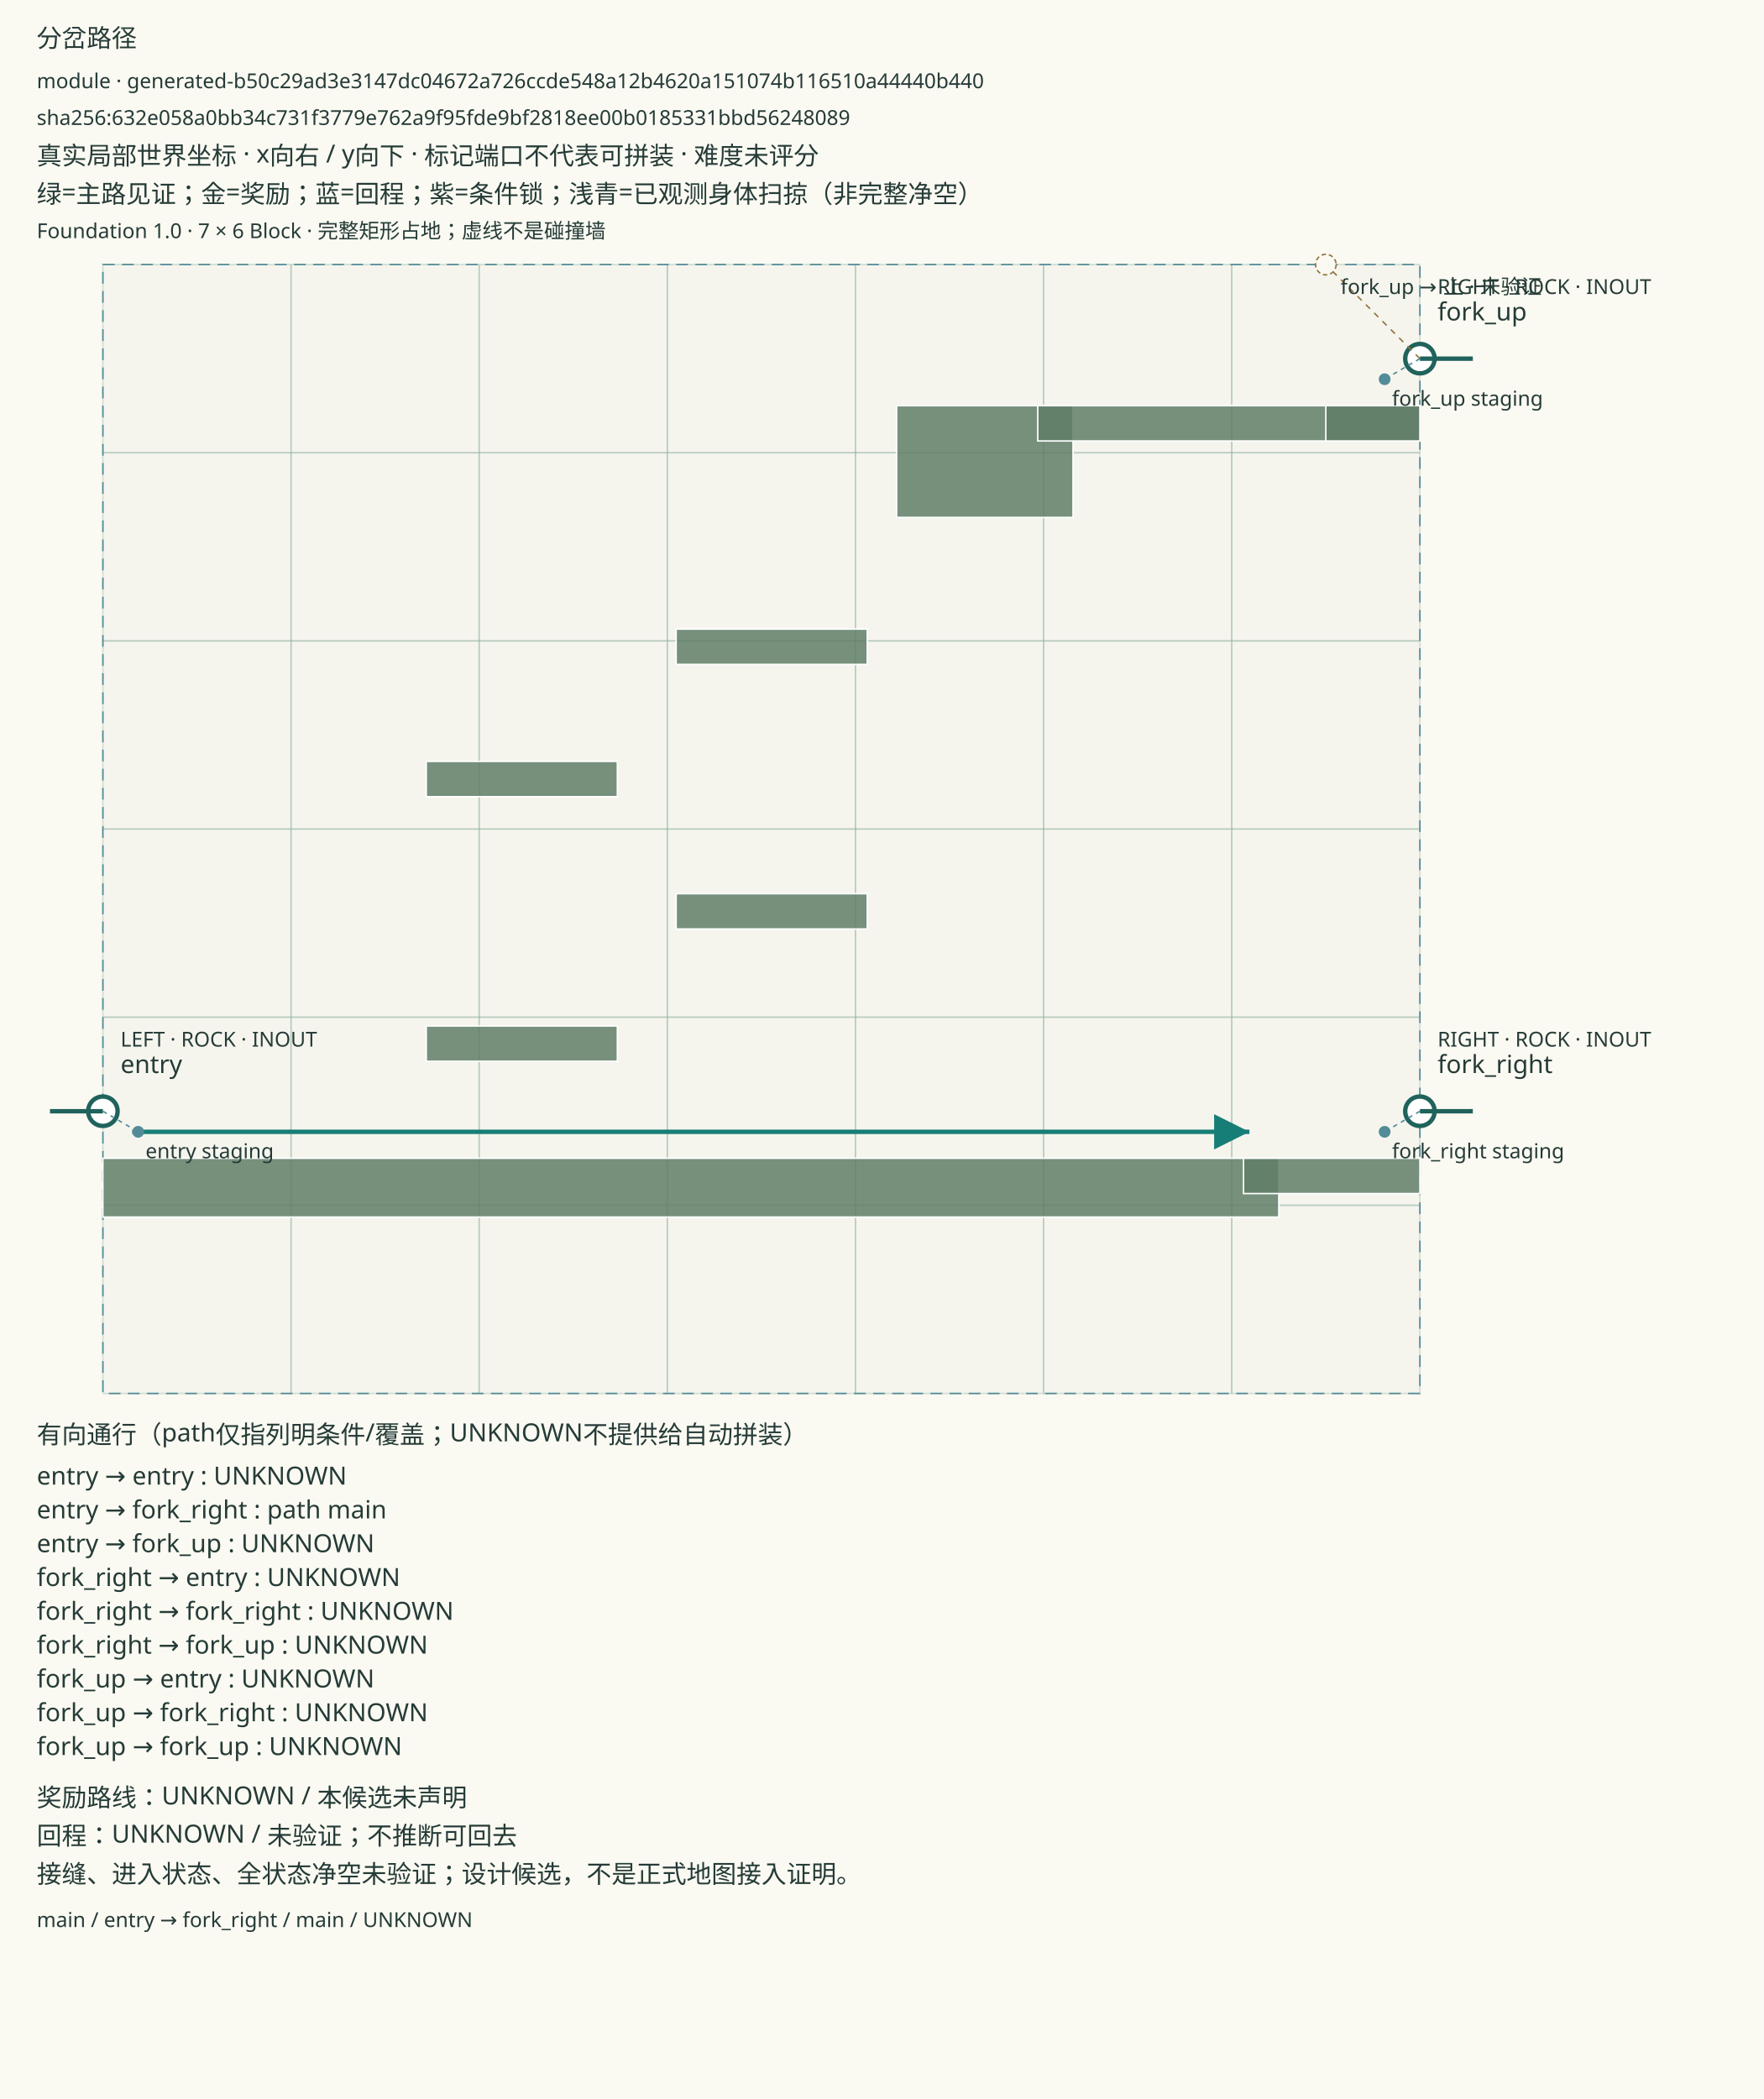
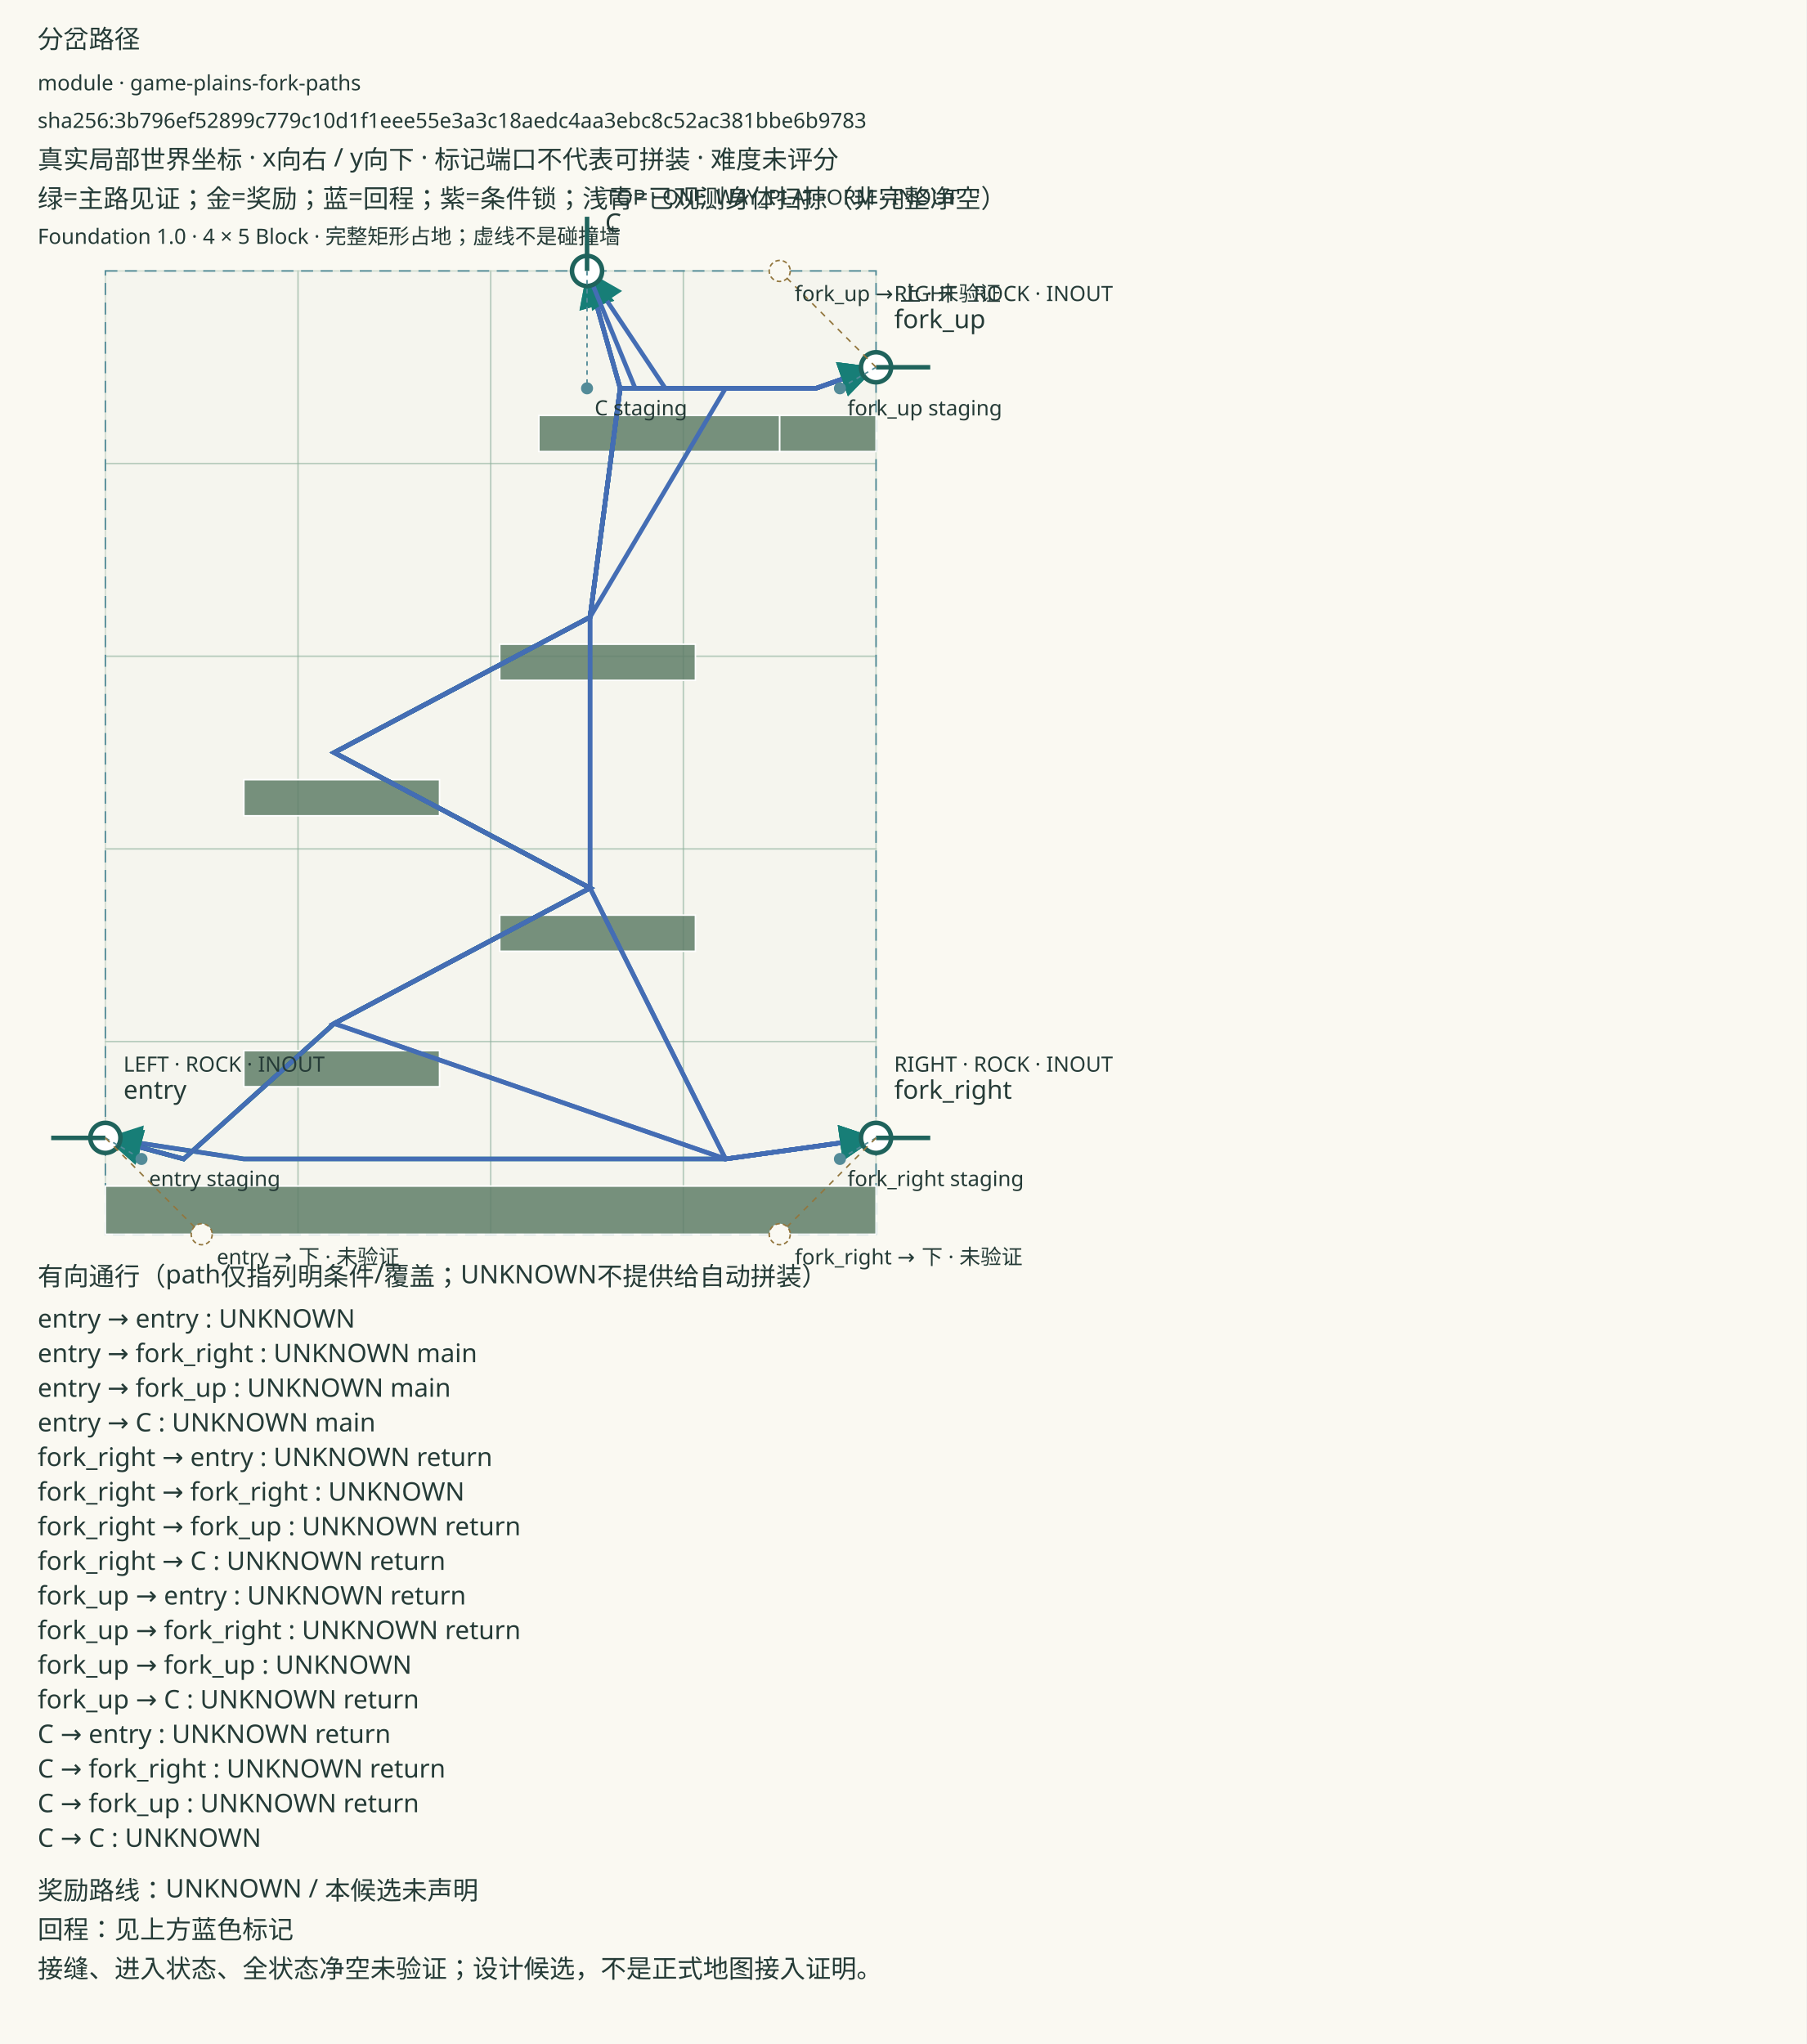
- <svg xmlns="http://www.w3.org/2000/svg" width="1200" height="1428" viewBox="-70 -188 1200 1428" data-content-version="sha256:632e058a0bb34c731f3779e762a9f95fde9bf2818ee00b0185331bbd56248089">
+ <svg xmlns="http://www.w3.org/2000/svg" width="1200" height="1358" viewBox="58 -188 1200 1358" data-content-version="sha256:3b796ef52899c779c10d1f1eee55e3a3c18aedc4aa3ebc8c52ac381bbe6b9783">
  <defs>
    <marker id="arrow" markerWidth="9" markerHeight="8" refX="8" refY="4" orient="auto">
      <path d="M0 0L8 4L0 8" fill="#177e77" />
    </marker>
  </defs>
  <style>text{font:17px system-ui,sans-serif;fill:#253b37} .small{font-size:14px}</style>
-   <rect x="-70" y="-188" width="1200" height="1428" fill="#faf9f2" />
-   <text x="-45" y="-156" font-weight="700" font-size="24">分岔路径</text>
-   <text x="-45" y="-128" class="small">module · generated-b50c29ad3e3147dc04672a726ccde548a12b4620a151074b116510a44440b440</text>
-   <text x="-45" y="-103" class="small">sha256:632e058a0bb34c731f3779e762a9f95fde9bf2818ee00b0185331bbd56248089</text>
-   <text x="-45" y="-76">真实局部世界坐标 · x向右 / y向下 · 标记端口不代表可拼装 · 难度未评分</text>
-   <text x="-45" y="-50">绿=主路见证；金=奖励；蓝=回程；紫=条件锁；浅青=已观测身体扫掠（非完整净空）</text>
-   <rect x="0" y="-8" width="128" height="128" data-foundation-cell="0,0" fill="#87aa96" fill-opacity=".045" stroke="#8cae9b" stroke-opacity=".35" stroke-width="1" />
-   <rect x="0" y="120" width="128" height="128" data-foundation-cell="0,1" fill="#87aa96" fill-opacity=".045" stroke="#8cae9b" stroke-opacity=".35" stroke-width="1" />
-   <rect x="0" y="248" width="128" height="128" data-foundation-cell="0,2" fill="#87aa96" fill-opacity=".045" stroke="#8cae9b" stroke-opacity=".35" stroke-width="1" />
-   <rect x="0" y="376" width="128" height="128" data-foundation-cell="0,3" fill="#87aa96" fill-opacity=".045" stroke="#8cae9b" stroke-opacity=".35" stroke-width="1" />
-   <rect x="0" y="504" width="128" height="128" data-foundation-cell="0,4" fill="#87aa96" fill-opacity=".045" stroke="#8cae9b" stroke-opacity=".35" stroke-width="1" />
-   <rect x="0" y="632" width="128" height="128" data-foundation-cell="0,5" fill="#87aa96" fill-opacity=".045" stroke="#8cae9b" stroke-opacity=".35" stroke-width="1" />
-   <rect x="128" y="-8" width="128" height="128" data-foundation-cell="1,0" fill="#87aa96" fill-opacity=".045" stroke="#8cae9b" stroke-opacity=".35" stroke-width="1" />
-   <rect x="128" y="120" width="128" height="128" data-foundation-cell="1,1" fill="#87aa96" fill-opacity=".045" stroke="#8cae9b" stroke-opacity=".35" stroke-width="1" />
-   <rect x="128" y="248" width="128" height="128" data-foundation-cell="1,2" fill="#87aa96" fill-opacity=".045" stroke="#8cae9b" stroke-opacity=".35" stroke-width="1" />
-   <rect x="128" y="376" width="128" height="128" data-foundation-cell="1,3" fill="#87aa96" fill-opacity=".045" stroke="#8cae9b" stroke-opacity=".35" stroke-width="1" />
-   <rect x="128" y="504" width="128" height="128" data-foundation-cell="1,4" fill="#87aa96" fill-opacity=".045" stroke="#8cae9b" stroke-opacity=".35" stroke-width="1" />
-   <rect x="128" y="632" width="128" height="128" data-foundation-cell="1,5" fill="#87aa96" fill-opacity=".045" stroke="#8cae9b" stroke-opacity=".35" stroke-width="1" />
-   <rect x="256" y="-8" width="128" height="128" data-foundation-cell="2,0" fill="#87aa96" fill-opacity=".045" stroke="#8cae9b" stroke-opacity=".35" stroke-width="1" />
-   <rect x="256" y="120" width="128" height="128" data-foundation-cell="2,1" fill="#87aa96" fill-opacity=".045" stroke="#8cae9b" stroke-opacity=".35" stroke-width="1" />
-   <rect x="256" y="248" width="128" height="128" data-foundation-cell="2,2" fill="#87aa96" fill-opacity=".045" stroke="#8cae9b" stroke-opacity=".35" stroke-width="1" />
-   <rect x="256" y="376" width="128" height="128" data-foundation-cell="2,3" fill="#87aa96" fill-opacity=".045" stroke="#8cae9b" stroke-opacity=".35" stroke-width="1" />
-   <rect x="256" y="504" width="128" height="128" data-foundation-cell="2,4" fill="#87aa96" fill-opacity=".045" stroke="#8cae9b" stroke-opacity=".35" stroke-width="1" />
-   <rect x="256" y="632" width="128" height="128" data-foundation-cell="2,5" fill="#87aa96" fill-opacity=".045" stroke="#8cae9b" stroke-opacity=".35" stroke-width="1" />
-   <rect x="384" y="-8" width="128" height="128" data-foundation-cell="3,0" fill="#87aa96" fill-opacity=".045" stroke="#8cae9b" stroke-opacity=".35" stroke-width="1" />
-   <rect x="384" y="120" width="128" height="128" data-foundation-cell="3,1" fill="#87aa96" fill-opacity=".045" stroke="#8cae9b" stroke-opacity=".35" stroke-width="1" />
-   <rect x="384" y="248" width="128" height="128" data-foundation-cell="3,2" fill="#87aa96" fill-opacity=".045" stroke="#8cae9b" stroke-opacity=".35" stroke-width="1" />
-   <rect x="384" y="376" width="128" height="128" data-foundation-cell="3,3" fill="#87aa96" fill-opacity=".045" stroke="#8cae9b" stroke-opacity=".35" stroke-width="1" />
-   <rect x="384" y="504" width="128" height="128" data-foundation-cell="3,4" fill="#87aa96" fill-opacity=".045" stroke="#8cae9b" stroke-opacity=".35" stroke-width="1" />
-   <rect x="384" y="632" width="128" height="128" data-foundation-cell="3,5" fill="#87aa96" fill-opacity=".045" stroke="#8cae9b" stroke-opacity=".35" stroke-width="1" />
-   <rect x="512" y="-8" width="128" height="128" data-foundation-cell="4,0" fill="#87aa96" fill-opacity=".045" stroke="#8cae9b" stroke-opacity=".35" stroke-width="1" />
-   <rect x="512" y="120" width="128" height="128" data-foundation-cell="4,1" fill="#87aa96" fill-opacity=".045" stroke="#8cae9b" stroke-opacity=".35" stroke-width="1" />
-   <rect x="512" y="248" width="128" height="128" data-foundation-cell="4,2" fill="#87aa96" fill-opacity=".045" stroke="#8cae9b" stroke-opacity=".35" stroke-width="1" />
-   <rect x="512" y="376" width="128" height="128" data-foundation-cell="4,3" fill="#87aa96" fill-opacity=".045" stroke="#8cae9b" stroke-opacity=".35" stroke-width="1" />
-   <rect x="512" y="504" width="128" height="128" data-foundation-cell="4,4" fill="#87aa96" fill-opacity=".045" stroke="#8cae9b" stroke-opacity=".35" stroke-width="1" />
-   <rect x="512" y="632" width="128" height="128" data-foundation-cell="4,5" fill="#87aa96" fill-opacity=".045" stroke="#8cae9b" stroke-opacity=".35" stroke-width="1" />
-   <rect x="640" y="-8" width="128" height="128" data-foundation-cell="5,0" fill="#87aa96" fill-opacity=".045" stroke="#8cae9b" stroke-opacity=".35" stroke-width="1" />
-   <rect x="640" y="120" width="128" height="128" data-foundation-cell="5,1" fill="#87aa96" fill-opacity=".045" stroke="#8cae9b" stroke-opacity=".35" stroke-width="1" />
-   <rect x="640" y="248" width="128" height="128" data-foundation-cell="5,2" fill="#87aa96" fill-opacity=".045" stroke="#8cae9b" stroke-opacity=".35" stroke-width="1" />
-   <rect x="640" y="376" width="128" height="128" data-foundation-cell="5,3" fill="#87aa96" fill-opacity=".045" stroke="#8cae9b" stroke-opacity=".35" stroke-width="1" />
-   <rect x="640" y="504" width="128" height="128" data-foundation-cell="5,4" fill="#87aa96" fill-opacity=".045" stroke="#8cae9b" stroke-opacity=".35" stroke-width="1" />
-   <rect x="640" y="632" width="128" height="128" data-foundation-cell="5,5" fill="#87aa96" fill-opacity=".045" stroke="#8cae9b" stroke-opacity=".35" stroke-width="1" />
-   <rect x="768" y="-8" width="128" height="128" data-foundation-cell="6,0" fill="#87aa96" fill-opacity=".045" stroke="#8cae9b" stroke-opacity=".35" stroke-width="1" />
-   <rect x="768" y="120" width="128" height="128" data-foundation-cell="6,1" fill="#87aa96" fill-opacity=".045" stroke="#8cae9b" stroke-opacity=".35" stroke-width="1" />
-   <rect x="768" y="248" width="128" height="128" data-foundation-cell="6,2" fill="#87aa96" fill-opacity=".045" stroke="#8cae9b" stroke-opacity=".35" stroke-width="1" />
-   <rect x="768" y="376" width="128" height="128" data-foundation-cell="6,3" fill="#87aa96" fill-opacity=".045" stroke="#8cae9b" stroke-opacity=".35" stroke-width="1" />
-   <rect x="768" y="504" width="128" height="128" data-foundation-cell="6,4" fill="#87aa96" fill-opacity=".045" stroke="#8cae9b" stroke-opacity=".35" stroke-width="1" />
-   <rect x="768" y="632" width="128" height="128" data-foundation-cell="6,5" fill="#87aa96" fill-opacity=".045" stroke="#8cae9b" stroke-opacity=".35" stroke-width="1" />
-   <rect x="0" y="-8" width="896" height="768" data-foundation-bounds="true" fill="none" stroke="#538b98" stroke-dasharray="8 5" />
-   <text x="-45" y="-26" class="small">Foundation 1.0 · 7 × 6 Block · 完整矩形占地；虚线不是碰撞墙</text>
-   <rect x="0" y="600" width="800" height="40" fill="#607e69" fill-opacity=".85" stroke="#ffffff" stroke-width="1" transform="rotate(0 400 620)" />
+   <rect x="58" y="-188" width="1200" height="1358" fill="#faf9f2" />
+   <text x="83" y="-156" font-weight="700" font-size="24">分岔路径</text>
+   <text x="83" y="-128" class="small">module · game-plains-fork-paths</text>
+   <text x="83" y="-103" class="small">sha256:3b796ef52899c779c10d1f1eee55e3a3c18aedc4aa3ebc8c52ac381bbe6b9783</text>
+   <text x="83" y="-76">真实局部世界坐标 · x向右 / y向下 · 标记端口不代表可拼装 · 难度未评分</text>
+   <text x="83" y="-50">绿=主路见证；金=奖励；蓝=回程；紫=条件锁；浅青=已观测身体扫掠（非完整净空）</text>
+   <rect x="128" y="-8" width="128" height="128" data-foundation-cell="0,0" fill="#87aa96" fill-opacity=".045" stroke="#8cae9b" stroke-opacity=".35" stroke-width="1" />
+   <rect x="128" y="120" width="128" height="128" data-foundation-cell="0,1" fill="#87aa96" fill-opacity=".045" stroke="#8cae9b" stroke-opacity=".35" stroke-width="1" />
+   <rect x="128" y="248" width="128" height="128" data-foundation-cell="0,2" fill="#87aa96" fill-opacity=".045" stroke="#8cae9b" stroke-opacity=".35" stroke-width="1" />
+   <rect x="128" y="376" width="128" height="128" data-foundation-cell="0,3" fill="#87aa96" fill-opacity=".045" stroke="#8cae9b" stroke-opacity=".35" stroke-width="1" />
+   <rect x="128" y="504" width="128" height="128" data-foundation-cell="0,4" fill="#87aa96" fill-opacity=".045" stroke="#8cae9b" stroke-opacity=".35" stroke-width="1" />
+   <rect x="256" y="-8" width="128" height="128" data-foundation-cell="1,0" fill="#87aa96" fill-opacity=".045" stroke="#8cae9b" stroke-opacity=".35" stroke-width="1" />
+   <rect x="256" y="120" width="128" height="128" data-foundation-cell="1,1" fill="#87aa96" fill-opacity=".045" stroke="#8cae9b" stroke-opacity=".35" stroke-width="1" />
+   <rect x="256" y="248" width="128" height="128" data-foundation-cell="1,2" fill="#87aa96" fill-opacity=".045" stroke="#8cae9b" stroke-opacity=".35" stroke-width="1" />
+   <rect x="256" y="376" width="128" height="128" data-foundation-cell="1,3" fill="#87aa96" fill-opacity=".045" stroke="#8cae9b" stroke-opacity=".35" stroke-width="1" />
+   <rect x="256" y="504" width="128" height="128" data-foundation-cell="1,4" fill="#87aa96" fill-opacity=".045" stroke="#8cae9b" stroke-opacity=".35" stroke-width="1" />
+   <rect x="384" y="-8" width="128" height="128" data-foundation-cell="2,0" fill="#87aa96" fill-opacity=".045" stroke="#8cae9b" stroke-opacity=".35" stroke-width="1" />
+   <rect x="384" y="120" width="128" height="128" data-foundation-cell="2,1" fill="#87aa96" fill-opacity=".045" stroke="#8cae9b" stroke-opacity=".35" stroke-width="1" />
+   <rect x="384" y="248" width="128" height="128" data-foundation-cell="2,2" fill="#87aa96" fill-opacity=".045" stroke="#8cae9b" stroke-opacity=".35" stroke-width="1" />
+   <rect x="384" y="376" width="128" height="128" data-foundation-cell="2,3" fill="#87aa96" fill-opacity=".045" stroke="#8cae9b" stroke-opacity=".35" stroke-width="1" />
+   <rect x="384" y="504" width="128" height="128" data-foundation-cell="2,4" fill="#87aa96" fill-opacity=".045" stroke="#8cae9b" stroke-opacity=".35" stroke-width="1" />
+   <rect x="512" y="-8" width="128" height="128" data-foundation-cell="3,0" fill="#87aa96" fill-opacity=".045" stroke="#8cae9b" stroke-opacity=".35" stroke-width="1" />
+   <rect x="512" y="120" width="128" height="128" data-foundation-cell="3,1" fill="#87aa96" fill-opacity=".045" stroke="#8cae9b" stroke-opacity=".35" stroke-width="1" />
+   <rect x="512" y="248" width="128" height="128" data-foundation-cell="3,2" fill="#87aa96" fill-opacity=".045" stroke="#8cae9b" stroke-opacity=".35" stroke-width="1" />
+   <rect x="512" y="376" width="128" height="128" data-foundation-cell="3,3" fill="#87aa96" fill-opacity=".045" stroke="#8cae9b" stroke-opacity=".35" stroke-width="1" />
+   <rect x="512" y="504" width="128" height="128" data-foundation-cell="3,4" fill="#87aa96" fill-opacity=".045" stroke="#8cae9b" stroke-opacity=".35" stroke-width="1" />
+   <rect x="128" y="-8" width="512" height="640" data-foundation-bounds="true" fill="none" stroke="#538b98" stroke-dasharray="8 5" />
+   <text x="83" y="-26" class="small">Foundation 1.0 · 4 × 5 Block · 完整矩形占地；虚线不是碰撞墙</text>
+   <rect x="128" y="600" width="512" height="32" fill="#607e69" fill-opacity=".85" stroke="#ffffff" stroke-width="1" transform="rotate(0 384 616)" />
  <rect x="220" y="510" width="130" height="24" fill="#607e69" fill-opacity=".85" stroke="#ffffff" stroke-width="1" transform="rotate(0 285 522)" />
  <rect x="390" y="420" width="130" height="24" fill="#607e69" fill-opacity=".85" stroke="#ffffff" stroke-width="1" transform="rotate(0 455 432)" />
  <rect x="220" y="330" width="130" height="24" fill="#607e69" fill-opacity=".85" stroke="#ffffff" stroke-width="1" transform="rotate(0 285 342)" />
  <rect x="390" y="240" width="130" height="24" fill="#607e69" fill-opacity=".85" stroke="#ffffff" stroke-width="1" transform="rotate(0 455 252)" />
-   <rect x="540" y="88" width="120" height="76" fill="#607e69" fill-opacity=".85" stroke="#ffffff" stroke-width="1" transform="rotate(0 600 126)" />
-   <rect x="776" y="600" width="120" height="24" fill="#607e69" fill-opacity=".85" stroke="#ffffff" stroke-width="1" transform="rotate(0 836 612)" />
-   <rect x="636" y="88" width="260" height="24" fill="#607e69" fill-opacity=".85" stroke="#ffffff" stroke-width="1" transform="rotate(0 766 100)" />
-   <rect x="832" y="88" width="64" height="24" fill="#607e69" fill-opacity=".85" stroke="#ffffff" stroke-width="1" transform="rotate(0 864 100)" />
-   <polyline data-route-id="main" points="20,582 780,582" fill="none" stroke="#177e77" stroke-width="3" stroke-dasharray="none" marker-end="url(#arrow)" />
+   <rect x="416" y="88" width="160" height="24" fill="#607e69" fill-opacity=".85" stroke="#ffffff" stroke-width="1" transform="rotate(0 496 100)" />
+   <rect x="576" y="88" width="64" height="24" fill="#607e69" fill-opacity=".85" stroke="#ffffff" stroke-width="1" transform="rotate(0 608 100)" />
+   <polyline data-route-id="entry-to-fork_right" points="128,568 220,582 540,582 640,568" fill="none" stroke="#177e77" stroke-width="3" stroke-dasharray="none" marker-end="url(#arrow)" />
+   <polyline data-route-id="fork_right-to-entry" points="640,568 540,582 220,582 128,568" fill="none" stroke="#446db4" stroke-width="3" stroke-dasharray="none" marker-end="url(#arrow)" />
+   <polyline data-route-id="entry-to-fork_up" points="128,568 180,582 280,492 450,402 280,312 450,222 470,70 600,70 640,56" fill="none" stroke="#177e77" stroke-width="3" stroke-dasharray="none" marker-end="url(#arrow)" />
+   <polyline data-route-id="fork_up-to-entry" points="640,56 600,70 470,70 450,222 280,312 450,402 280,492 180,582 128,568" fill="none" stroke="#446db4" stroke-width="3" stroke-dasharray="none" marker-end="url(#arrow)" />
+   <polyline data-route-id="fork_right-to-fork_up" points="640,568 540,582 280,492 450,402 280,312 450,222 470,70 600,70 640,56" fill="none" stroke="#446db4" stroke-width="3" stroke-dasharray="none" marker-end="url(#arrow)" />
+   <polyline data-route-id="fork_up-to-fork_right" points="640,56 600,70 540,70 450,222 450,402 540,582 640,568" fill="none" stroke="#446db4" stroke-width="3" stroke-dasharray="none" marker-end="url(#arrow)" />
+   <polyline data-route-id="entry-to-C" points="128,568 180,582 280,492 450,402 280,312 450,222 470,70 448,-8" fill="none" stroke="#177e77" stroke-width="3" stroke-dasharray="none" marker-end="url(#arrow)" />
+   <polyline data-route-id="C-to-entry" points="448,-8 470,70 450,222 280,312 450,402 280,492 180,582 128,568" fill="none" stroke="#446db4" stroke-width="3" stroke-dasharray="none" marker-end="url(#arrow)" />
+   <polyline data-route-id="fork_right-to-C" points="640,568 540,582 280,492 450,402 280,312 450,222 470,70 448,-8" fill="none" stroke="#446db4" stroke-width="3" stroke-dasharray="none" marker-end="url(#arrow)" />
+   <polyline data-route-id="C-to-fork_right" points="448,-8 470,70 450,222 450,402 540,582 640,568" fill="none" stroke="#446db4" stroke-width="3" stroke-dasharray="none" marker-end="url(#arrow)" />
+   <polyline data-route-id="fork_up-to-C" points="640,56 600,70 500,70 448,-8" fill="none" stroke="#446db4" stroke-width="3" stroke-dasharray="none" marker-end="url(#arrow)" />
+   <polyline data-route-id="C-to-fork_up" points="448,-8 480,70 600,70 640,56" fill="none" stroke="#446db4" stroke-width="3" stroke-dasharray="none" marker-end="url(#arrow)" />
  <g data-port-id="entry">
-     <circle cx="0" cy="568" r="10" fill="#fff" stroke="#1f635c" stroke-width="3" />
-     <line x1="0" y1="568" x2="-36" y2="568" stroke="#1f635c" stroke-width="3" />
-     <text x="12" y="542" font-weight="700">entry</text>
+     <circle cx="128" cy="568" r="10" fill="#fff" stroke="#1f635c" stroke-width="3" />
+     <line x1="128" y1="568" x2="92" y2="568" stroke="#1f635c" stroke-width="3" />
+     <text x="140" y="542" font-weight="700">entry</text>
  </g>
  <g data-port-id="fork_right">
-     <circle cx="896" cy="568" r="10" fill="#fff" stroke="#1f635c" stroke-width="3" />
-     <line x1="896" y1="568" x2="932" y2="568" stroke="#1f635c" stroke-width="3" />
-     <text x="908" y="542" font-weight="700">fork_right</text>
+     <circle cx="640" cy="568" r="10" fill="#fff" stroke="#1f635c" stroke-width="3" />
+     <line x1="640" y1="568" x2="676" y2="568" stroke="#1f635c" stroke-width="3" />
+     <text x="652" y="542" font-weight="700">fork_right</text>
  </g>
  <g data-port-id="fork_up">
-     <circle cx="896" cy="56" r="10" fill="#fff" stroke="#1f635c" stroke-width="3" />
-     <line x1="896" y1="56" x2="932" y2="56" stroke="#1f635c" stroke-width="3" />
-     <text x="908" y="30" font-weight="700">fork_up</text>
+     <circle cx="640" cy="56" r="10" fill="#fff" stroke="#1f635c" stroke-width="3" />
+     <line x1="640" y1="56" x2="676" y2="56" stroke="#1f635c" stroke-width="3" />
+     <text x="652" y="30" font-weight="700">fork_up</text>
+   </g>
+   <g data-port-id="C">
+     <circle cx="448" cy="-8" r="10" fill="#fff" stroke="#1f635c" stroke-width="3" />
+     <line x1="448" y1="-8" x2="448" y2="-44" stroke="#1f635c" stroke-width="3" />
+     <text x="460" y="-34" font-weight="700">C</text>
  </g>
  <g data-staging-port="entry">
-     <line x1="0" y1="568" x2="24" y2="582" stroke="#538b98" stroke-dasharray="3 3" />
-     <circle cx="24" cy="582" r="4" fill="#538b98" />
-     <text x="29" y="600" class="small">entry staging</text>
+     <line x1="128" y1="568" x2="152" y2="582" stroke="#538b98" stroke-dasharray="3 3" />
+     <circle cx="152" cy="582" r="4" fill="#538b98" />
+     <text x="157" y="600" class="small">entry staging</text>
  </g>
-   <text x="12" y="524" class="small">LEFT · ROCK · INOUT</text>
+   <text x="140" y="524" class="small">LEFT · ROCK · INOUT</text>
  <g data-staging-port="fork_right">
-     <line x1="896" y1="568" x2="872" y2="582" stroke="#538b98" stroke-dasharray="3 3" />
-     <circle cx="872" cy="582" r="4" fill="#538b98" />
-     <text x="877" y="600" class="small">fork_right staging</text>
+     <line x1="640" y1="568" x2="616" y2="582" stroke="#538b98" stroke-dasharray="3 3" />
+     <circle cx="616" cy="582" r="4" fill="#538b98" />
+     <text x="621" y="600" class="small">fork_right staging</text>
  </g>
-   <text x="908" y="524" class="small">RIGHT · ROCK · INOUT</text>
+   <text x="652" y="524" class="small">RIGHT · ROCK · INOUT</text>
  <g data-staging-port="fork_up">
-     <line x1="896" y1="56" x2="872" y2="70" stroke="#538b98" stroke-dasharray="3 3" />
-     <circle cx="872" cy="70" r="4" fill="#538b98" />
-     <text x="877" y="88" class="small">fork_up staging</text>
+     <line x1="640" y1="56" x2="616" y2="70" stroke="#538b98" stroke-dasharray="3 3" />
+     <circle cx="616" cy="70" r="4" fill="#538b98" />
+     <text x="621" y="88" class="small">fork_up staging</text>
  </g>
-   <text x="908" y="12" class="small">RIGHT · ROCK · INOUT</text>
+   <text x="652" y="12" class="small">RIGHT · ROCK · INOUT</text>
+   <g data-staging-port="C">
+     <line x1="448" y1="-8" x2="448" y2="70" stroke="#538b98" stroke-dasharray="3 3" />
+     <circle cx="448" cy="70" r="4" fill="#538b98" />
+     <text x="453" y="88" class="small">C staging</text>
+   </g>
+   <text x="460" y="-52" class="small">TOP · ONE_WAY_PLATFORM · INOUT</text>
+   <g data-corner-port="entry" data-corner="BOTTOM_LEFT" data-relocation-allowed="UNKNOWN">
+     <line x1="128" y1="568" x2="192" y2="632" stroke="#92763e" stroke-dasharray="4 4" />
+     <circle cx="192" cy="632" r="7" fill="#faf9f2" stroke="#92763e" stroke-dasharray="3 2" />
+     <text x="202" y="652" class="small">entry → 下 · 未验证</text>
+   </g>
+   <g data-corner-port="fork_right" data-corner="BOTTOM_RIGHT" data-relocation-allowed="UNKNOWN">
+     <line x1="640" y1="568" x2="576" y2="632" stroke="#92763e" stroke-dasharray="4 4" />
+     <circle cx="576" cy="632" r="7" fill="#faf9f2" stroke="#92763e" stroke-dasharray="3 2" />
+     <text x="586" y="652" class="small">fork_right → 下 · 未验证</text>
+   </g>
  <g data-corner-port="fork_up" data-corner="TOP_RIGHT" data-relocation-allowed="UNKNOWN">
-     <line x1="896" y1="56" x2="832" y2="-8" stroke="#92763e" stroke-dasharray="4 4" />
-     <circle cx="832" cy="-8" r="7" fill="#faf9f2" stroke="#92763e" stroke-dasharray="3 2" />
-     <text x="842" y="12" class="small">fork_up → 上 · 未验证</text>
+     <line x1="640" y1="56" x2="576" y2="-8" stroke="#92763e" stroke-dasharray="4 4" />
+     <circle cx="576" cy="-8" r="7" fill="#faf9f2" stroke="#92763e" stroke-dasharray="3 2" />
+     <text x="586" y="12" class="small">fork_up → 上 · 未验证</text>
  </g>
-   <text x="-45" y="794" font-weight="700">有向通行（path仅指列明条件/覆盖；UNKNOWN不提供给自动拼装）</text>
-   <text x="-45" y="822">entry → entry : UNKNOWN </text>
-   <text x="-45" y="845">entry → fork_right : path main</text>
-   <text x="-45" y="868">entry → fork_up : UNKNOWN </text>
-   <text x="-45" y="891">fork_right → entry : UNKNOWN </text>
-   <text x="-45" y="914">fork_right → fork_right : UNKNOWN </text>
-   <text x="-45" y="937">fork_right → fork_up : UNKNOWN </text>
-   <text x="-45" y="960">fork_up → entry : UNKNOWN </text>
-   <text x="-45" y="983">fork_up → fork_right : UNKNOWN </text>
-   <text x="-45" y="1006">fork_up → fork_up : UNKNOWN </text>
-   <text x="-45" y="1041">奖励路线：UNKNOWN / 本候选未声明</text>
-   <text x="-45" y="1067">回程：UNKNOWN / 未验证；不推断可回去</text>
-   <text x="-45" y="1093">接缝、进入状态、全状态净空未验证；设计候选，不是正式地图接入证明。</text>
-   <text x="-45" y="1123" class="small">main / entry → fork_right / main / UNKNOWN</text>
+   <text x="83" y="666" font-weight="700">有向通行（path仅指列明条件/覆盖；UNKNOWN不提供给自动拼装）</text>
+   <text x="83" y="694">entry → entry : UNKNOWN </text>
+   <text x="83" y="717">entry → fork_right : UNKNOWN main</text>
+   <text x="83" y="740">entry → fork_up : UNKNOWN main</text>
+   <text x="83" y="763">entry → C : UNKNOWN main</text>
+   <text x="83" y="786">fork_right → entry : UNKNOWN return</text>
+   <text x="83" y="809">fork_right → fork_right : UNKNOWN </text>
+   <text x="83" y="832">fork_right → fork_up : UNKNOWN return</text>
+   <text x="83" y="855">fork_right → C : UNKNOWN return</text>
+   <text x="83" y="878">fork_up → entry : UNKNOWN return</text>
+   <text x="83" y="901">fork_up → fork_right : UNKNOWN return</text>
+   <text x="83" y="924">fork_up → fork_up : UNKNOWN </text>
+   <text x="83" y="947">fork_up → C : UNKNOWN return</text>
+   <text x="83" y="970">C → entry : UNKNOWN return</text>
+   <text x="83" y="993">C → fork_right : UNKNOWN return</text>
+   <text x="83" y="1016">C → fork_up : UNKNOWN return</text>
+   <text x="83" y="1039">C → C : UNKNOWN </text>
+   <text x="83" y="1074">奖励路线：UNKNOWN / 本候选未声明</text>
+   <text x="83" y="1100">回程：见上方蓝色标记</text>
+   <text x="83" y="1126">接缝、进入状态、全状态净空未验证；设计候选，不是正式地图接入证明。</text>
</svg>
